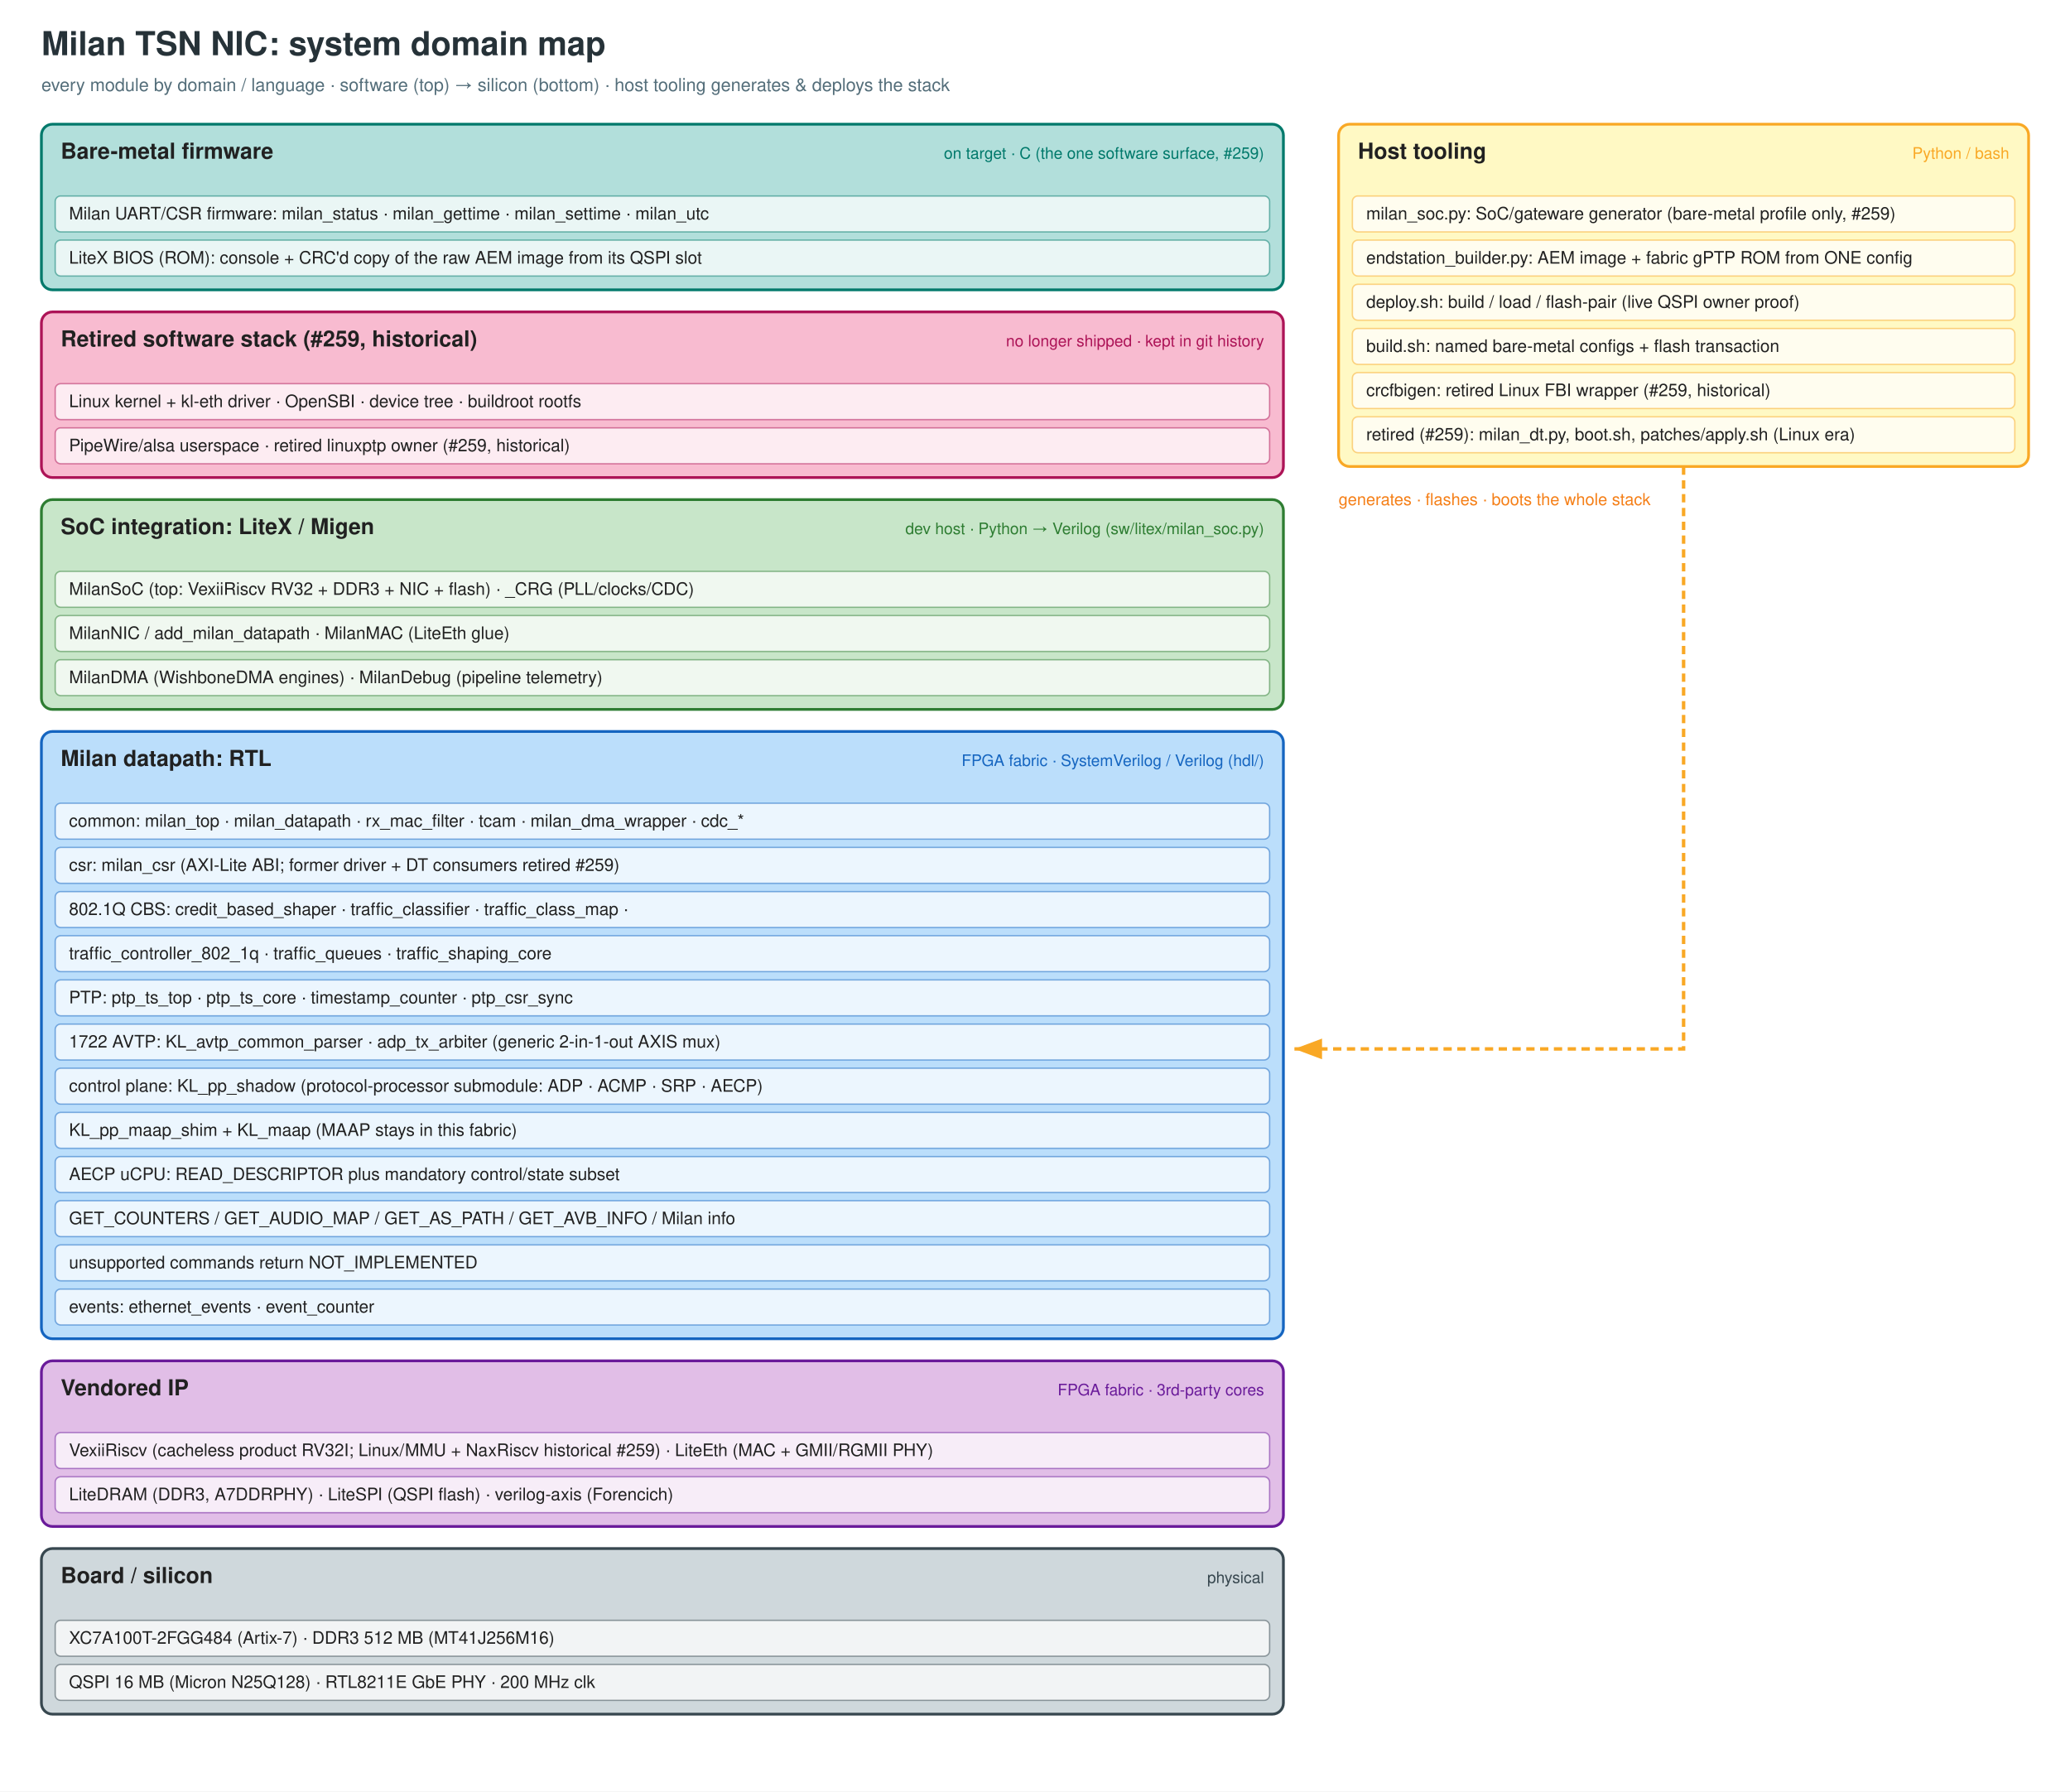
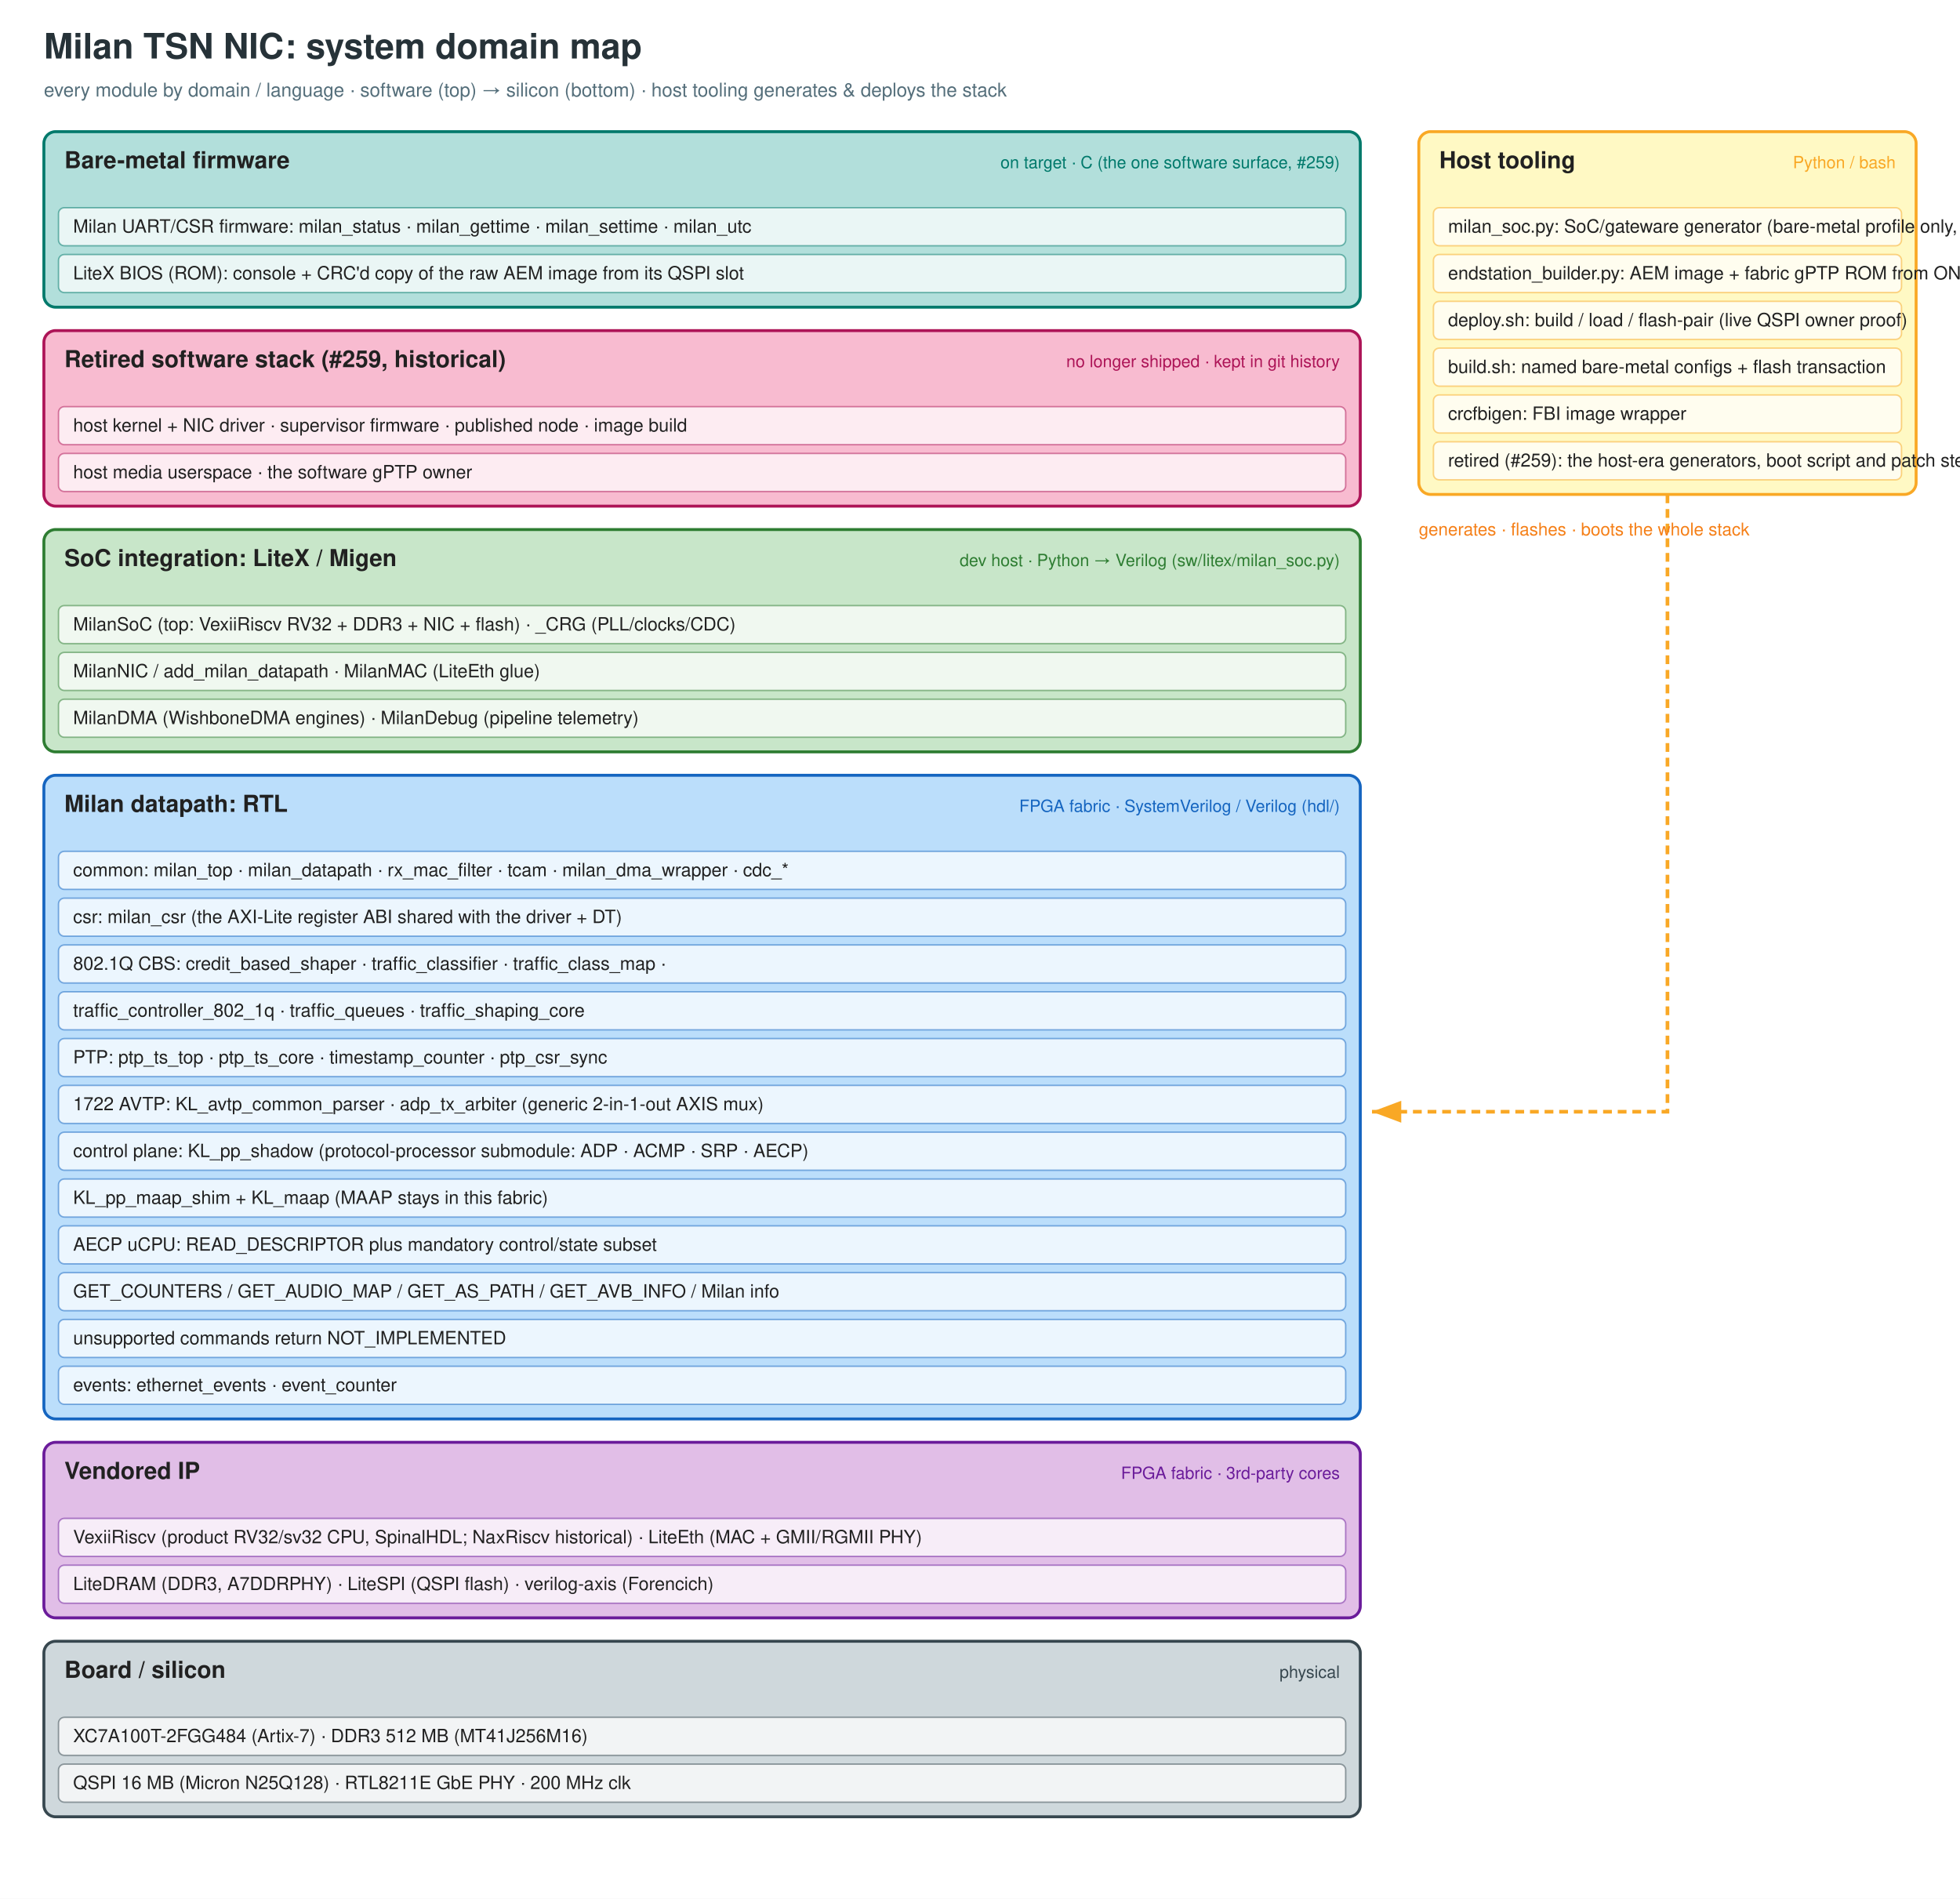
- <svg xmlns="http://www.w3.org/2000/svg" width="1500" height="1298" viewBox="0 0 1500 1298" font-family="Helvetica,Arial,sans-serif">
-   <rect width="1500" height="1298" fill="#ffffff" />
+ <svg xmlns="http://www.w3.org/2000/svg" width="1340" height="1298" viewBox="0 0 1340 1298" font-family="Helvetica,Arial,sans-serif">
+   <rect width="1340" height="1298" fill="#ffffff" />
  <text x="30" y="40" font-size="24" font-weight="bold" fill="#263238">Milan TSN NIC: system domain map</text>
  <text x="30" y="66" font-size="13" fill="#546E7A">every module by domain / language · software (top) → silicon (bottom) · host tooling generates &amp; deploys the stack</text>
  <rect x="30" y="90" width="900" height="120" rx="8" fill="#B2DFDB" stroke="#00796B" stroke-width="2" />
  <text x="44" y="115" font-size="16" font-weight="bold" fill="#212121">Bare-metal firmware</text>
  <text x="44" y="115" font-size="16" fill="#212121">
    <tspan> </tspan>
  </text>
  <text x="916" y="115" font-size="11.5" fill="#00796B" text-anchor="end">on target · C (the one software surface, #259)</text>
  <rect x="40" y="142" width="880" height="26" rx="4" fill="#ffffff" fill-opacity="0.72" stroke="#00796B" stroke-opacity="0.5" stroke-width="1" />
  <text x="50" y="159" font-size="12.5" fill="#212121">Milan UART/CSR firmware: milan_status · milan_gettime · milan_settime · milan_utc</text>
  <rect x="40" y="174" width="880" height="26" rx="4" fill="#ffffff" fill-opacity="0.72" stroke="#00796B" stroke-opacity="0.5" stroke-width="1" />
  <text x="50" y="191" font-size="12.5" fill="#212121">LiteX BIOS (ROM): console + CRC'd copy of the raw AEM image from its QSPI slot</text>
  <rect x="30" y="226" width="900" height="120" rx="8" fill="#F8BBD0" stroke="#AD1457" stroke-width="2" />
  <text x="44" y="251" font-size="16" font-weight="bold" fill="#212121">Retired software stack (#259, historical)</text>
  <text x="44" y="251" font-size="16" fill="#212121">
    <tspan> </tspan>
  </text>
  <text x="916" y="251" font-size="11.5" fill="#AD1457" text-anchor="end">no longer shipped · kept in git history</text>
  <rect x="40" y="278" width="880" height="26" rx="4" fill="#ffffff" fill-opacity="0.72" stroke="#AD1457" stroke-opacity="0.5" stroke-width="1" />
-   <text x="50" y="295" font-size="12.5" fill="#212121">Linux kernel + kl-eth driver · OpenSBI · device tree · buildroot rootfs</text>
+   <text x="50" y="295" font-size="12.5" fill="#212121">host kernel + NIC driver · supervisor firmware · published node · image build</text>
  <rect x="40" y="310" width="880" height="26" rx="4" fill="#ffffff" fill-opacity="0.72" stroke="#AD1457" stroke-opacity="0.5" stroke-width="1" />
-   <text x="50" y="327" font-size="12.5" fill="#212121">PipeWire/alsa userspace · retired linuxptp owner (#259, historical)</text>
+   <text x="50" y="327" font-size="12.5" fill="#212121">host media userspace · the software gPTP owner</text>
  <rect x="30" y="362" width="900" height="152" rx="8" fill="#C8E6C9" stroke="#2E7D32" stroke-width="2" />
  <text x="44" y="387" font-size="16" font-weight="bold" fill="#212121">SoC integration: LiteX / Migen</text>
  <text x="44" y="387" font-size="16" fill="#212121">
    <tspan> </tspan>
  </text>
  <text x="916" y="387" font-size="11.5" fill="#2E7D32" text-anchor="end">dev host · Python → Verilog  (sw/litex/milan_soc.py)</text>
  <rect x="40" y="414" width="880" height="26" rx="4" fill="#ffffff" fill-opacity="0.72" stroke="#2E7D32" stroke-opacity="0.5" stroke-width="1" />
  <text x="50" y="431" font-size="12.5" fill="#212121">MilanSoC (top: VexiiRiscv RV32 + DDR3 + NIC + flash)   ·   _CRG (PLL/clocks/CDC)</text>
  <rect x="40" y="446" width="880" height="26" rx="4" fill="#ffffff" fill-opacity="0.72" stroke="#2E7D32" stroke-opacity="0.5" stroke-width="1" />
  <text x="50" y="463" font-size="12.5" fill="#212121">MilanNIC / add_milan_datapath   ·   MilanMAC (LiteEth glue)</text>
  <rect x="40" y="478" width="880" height="26" rx="4" fill="#ffffff" fill-opacity="0.72" stroke="#2E7D32" stroke-opacity="0.5" stroke-width="1" />
  <text x="50" y="495" font-size="12.5" fill="#212121">MilanDMA (WishboneDMA engines)   ·   MilanDebug (pipeline telemetry)</text>
  <rect x="30" y="530" width="900" height="440" rx="8" fill="#BBDEFB" stroke="#1565C0" stroke-width="2" />
  <text x="44" y="555" font-size="16" font-weight="bold" fill="#212121">Milan datapath: RTL</text>
  <text x="44" y="555" font-size="16" fill="#212121">
    <tspan> </tspan>
  </text>
  <text x="916" y="555" font-size="11.5" fill="#1565C0" text-anchor="end">FPGA fabric · SystemVerilog / Verilog  (hdl/)</text>
  <rect x="40" y="582" width="880" height="26" rx="4" fill="#ffffff" fill-opacity="0.72" stroke="#1565C0" stroke-opacity="0.5" stroke-width="1" />
  <text x="50" y="599" font-size="12.5" fill="#212121">common: milan_top · milan_datapath · rx_mac_filter · tcam · milan_dma_wrapper · cdc_*</text>
  <rect x="40" y="614" width="880" height="26" rx="4" fill="#ffffff" fill-opacity="0.72" stroke="#1565C0" stroke-opacity="0.5" stroke-width="1" />
-   <text x="50" y="631" font-size="12.5" fill="#212121">csr: milan_csr  (AXI-Lite ABI; former driver + DT consumers retired #259)</text>
+   <text x="50" y="631" font-size="12.5" fill="#212121">csr: milan_csr  (the AXI-Lite register ABI shared with the driver + DT)</text>
  <rect x="40" y="646" width="880" height="26" rx="4" fill="#ffffff" fill-opacity="0.72" stroke="#1565C0" stroke-opacity="0.5" stroke-width="1" />
  <text x="50" y="663" font-size="12.5" fill="#212121">802.1Q CBS: credit_based_shaper · traffic_classifier · traffic_class_map ·</text>
  <rect x="40" y="678" width="880" height="26" rx="4" fill="#ffffff" fill-opacity="0.72" stroke="#1565C0" stroke-opacity="0.5" stroke-width="1" />
  <text x="50" y="695" font-size="12.5" fill="#212121">            traffic_controller_802_1q · traffic_queues · traffic_shaping_core</text>
  <rect x="40" y="710" width="880" height="26" rx="4" fill="#ffffff" fill-opacity="0.72" stroke="#1565C0" stroke-opacity="0.5" stroke-width="1" />
  <text x="50" y="727" font-size="12.5" fill="#212121">PTP: ptp_ts_top · ptp_ts_core · timestamp_counter · ptp_csr_sync</text>
  <rect x="40" y="742" width="880" height="26" rx="4" fill="#ffffff" fill-opacity="0.72" stroke="#1565C0" stroke-opacity="0.5" stroke-width="1" />
  <text x="50" y="759" font-size="12.5" fill="#212121">1722 AVTP: KL_avtp_common_parser   ·   adp_tx_arbiter (generic 2-in-1-out AXIS mux)</text>
  <rect x="40" y="774" width="880" height="26" rx="4" fill="#ffffff" fill-opacity="0.72" stroke="#1565C0" stroke-opacity="0.5" stroke-width="1" />
  <text x="50" y="791" font-size="12.5" fill="#212121">control plane: KL_pp_shadow (protocol-processor submodule: ADP · ACMP · SRP · AECP)</text>
  <rect x="40" y="806" width="880" height="26" rx="4" fill="#ffffff" fill-opacity="0.72" stroke="#1565C0" stroke-opacity="0.5" stroke-width="1" />
  <text x="50" y="823" font-size="12.5" fill="#212121">               KL_pp_maap_shim + KL_maap  (MAAP stays in this fabric)</text>
  <rect x="40" y="838" width="880" height="26" rx="4" fill="#ffffff" fill-opacity="0.72" stroke="#1565C0" stroke-opacity="0.5" stroke-width="1" />
  <text x="50" y="855" font-size="12.5" fill="#212121">               AECP uCPU: READ_DESCRIPTOR plus mandatory control/state subset</text>
  <rect x="40" y="870" width="880" height="26" rx="4" fill="#ffffff" fill-opacity="0.72" stroke="#1565C0" stroke-opacity="0.5" stroke-width="1" />
  <text x="50" y="887" font-size="12.5" fill="#212121">               GET_COUNTERS / GET_AUDIO_MAP / GET_AS_PATH / GET_AVB_INFO / Milan info</text>
  <rect x="40" y="902" width="880" height="26" rx="4" fill="#ffffff" fill-opacity="0.72" stroke="#1565C0" stroke-opacity="0.5" stroke-width="1" />
  <text x="50" y="919" font-size="12.5" fill="#212121">               unsupported commands return NOT_IMPLEMENTED</text>
  <rect x="40" y="934" width="880" height="26" rx="4" fill="#ffffff" fill-opacity="0.72" stroke="#1565C0" stroke-opacity="0.5" stroke-width="1" />
  <text x="50" y="951" font-size="12.5" fill="#212121">events: ethernet_events · event_counter</text>
  <rect x="30" y="986" width="900" height="120" rx="8" fill="#E1BEE7" stroke="#6A1B9A" stroke-width="2" />
  <text x="44" y="1011" font-size="16" font-weight="bold" fill="#212121">Vendored IP</text>
  <text x="44" y="1011" font-size="16" fill="#212121">
    <tspan> </tspan>
  </text>
  <text x="916" y="1011" font-size="11.5" fill="#6A1B9A" text-anchor="end">FPGA fabric · 3rd-party cores</text>
  <rect x="40" y="1038" width="880" height="26" rx="4" fill="#ffffff" fill-opacity="0.72" stroke="#6A1B9A" stroke-opacity="0.5" stroke-width="1" />
-   <text x="50" y="1055" font-size="12.5" fill="#212121">VexiiRiscv (cacheless product RV32I; Linux/MMU + NaxRiscv historical #259)   ·   LiteEth (MAC + GMII/RGMII PHY)</text>
+   <text x="50" y="1055" font-size="12.5" fill="#212121">VexiiRiscv (product RV32/sv32 CPU, SpinalHDL; NaxRiscv historical)   ·   LiteEth (MAC + GMII/RGMII PHY)</text>
  <rect x="40" y="1070" width="880" height="26" rx="4" fill="#ffffff" fill-opacity="0.72" stroke="#6A1B9A" stroke-opacity="0.5" stroke-width="1" />
  <text x="50" y="1087" font-size="12.5" fill="#212121">LiteDRAM (DDR3, A7DDRPHY)   ·   LiteSPI (QSPI flash)   ·   verilog-axis (Forencich)</text>
  <rect x="30" y="1122" width="900" height="120" rx="8" fill="#CFD8DC" stroke="#37474F" stroke-width="2" />
  <text x="44" y="1147" font-size="16" font-weight="bold" fill="#212121">Board / silicon</text>
  <text x="44" y="1147" font-size="16" fill="#212121">
    <tspan> </tspan>
  </text>
  <text x="916" y="1147" font-size="11.5" fill="#37474F" text-anchor="end">physical</text>
  <rect x="40" y="1174" width="880" height="26" rx="4" fill="#ffffff" fill-opacity="0.72" stroke="#37474F" stroke-opacity="0.5" stroke-width="1" />
  <text x="50" y="1191" font-size="12.5" fill="#212121">XC7A100T-2FGG484 (Artix-7)  ·  DDR3 512 MB (MT41J256M16)</text>
  <rect x="40" y="1206" width="880" height="26" rx="4" fill="#ffffff" fill-opacity="0.72" stroke="#37474F" stroke-opacity="0.5" stroke-width="1" />
  <text x="50" y="1223" font-size="12.5" fill="#212121">QSPI 16 MB (Micron N25Q128)  ·  RTL8211E GbE PHY  ·  200 MHz clk</text>
-   <rect x="970" y="90" width="500" height="248" rx="8" fill="#FFF9C4" stroke="#F9A825" stroke-width="2" />
+   <rect x="970" y="90" width="340" height="248" rx="8" fill="#FFF9C4" stroke="#F9A825" stroke-width="2" />
  <text x="984" y="115" font-size="16" font-weight="bold" fill="#212121">Host tooling</text>
  <text x="984" y="115" font-size="16" fill="#212121">
    <tspan> </tspan>
  </text>
-   <text x="1456" y="115" font-size="11.5" fill="#F9A825" text-anchor="end">Python / bash</text>
-   <rect x="980" y="142" width="480" height="26" rx="4" fill="#ffffff" fill-opacity="0.72" stroke="#F9A825" stroke-opacity="0.5" stroke-width="1" />
+   <text x="1296" y="115" font-size="11.5" fill="#F9A825" text-anchor="end">Python / bash</text>
+   <rect x="980" y="142" width="320" height="26" rx="4" fill="#ffffff" fill-opacity="0.72" stroke="#F9A825" stroke-opacity="0.5" stroke-width="1" />
  <text x="990" y="159" font-size="12.5" fill="#212121">milan_soc.py: SoC/gateware generator (bare-metal profile only, #259)</text>
-   <rect x="980" y="174" width="480" height="26" rx="4" fill="#ffffff" fill-opacity="0.72" stroke="#F9A825" stroke-opacity="0.5" stroke-width="1" />
+   <rect x="980" y="174" width="320" height="26" rx="4" fill="#ffffff" fill-opacity="0.72" stroke="#F9A825" stroke-opacity="0.5" stroke-width="1" />
  <text x="990" y="191" font-size="12.5" fill="#212121">endstation_builder.py: AEM image + fabric gPTP ROM from ONE config</text>
-   <rect x="980" y="206" width="480" height="26" rx="4" fill="#ffffff" fill-opacity="0.72" stroke="#F9A825" stroke-opacity="0.5" stroke-width="1" />
+   <rect x="980" y="206" width="320" height="26" rx="4" fill="#ffffff" fill-opacity="0.72" stroke="#F9A825" stroke-opacity="0.5" stroke-width="1" />
  <text x="990" y="223" font-size="12.5" fill="#212121">deploy.sh: build / load / flash-pair (live QSPI owner proof)</text>
-   <rect x="980" y="238" width="480" height="26" rx="4" fill="#ffffff" fill-opacity="0.72" stroke="#F9A825" stroke-opacity="0.5" stroke-width="1" />
+   <rect x="980" y="238" width="320" height="26" rx="4" fill="#ffffff" fill-opacity="0.72" stroke="#F9A825" stroke-opacity="0.5" stroke-width="1" />
  <text x="990" y="255" font-size="12.5" fill="#212121">build.sh: named bare-metal configs + flash transaction</text>
-   <rect x="980" y="270" width="480" height="26" rx="4" fill="#ffffff" fill-opacity="0.72" stroke="#F9A825" stroke-opacity="0.5" stroke-width="1" />
-   <text x="990" y="287" font-size="12.5" fill="#212121">crcfbigen: retired Linux FBI wrapper (#259, historical)</text>
-   <rect x="980" y="302" width="480" height="26" rx="4" fill="#ffffff" fill-opacity="0.72" stroke="#F9A825" stroke-opacity="0.5" stroke-width="1" />
-   <text x="990" y="319" font-size="12.5" fill="#212121">retired (#259): milan_dt.py, boot.sh, patches/apply.sh (Linux era)</text>
+   <rect x="980" y="270" width="320" height="26" rx="4" fill="#ffffff" fill-opacity="0.72" stroke="#F9A825" stroke-opacity="0.5" stroke-width="1" />
+   <text x="990" y="287" font-size="12.5" fill="#212121">crcfbigen: FBI image wrapper</text>
+   <rect x="980" y="302" width="320" height="26" rx="4" fill="#ffffff" fill-opacity="0.72" stroke="#F9A825" stroke-opacity="0.5" stroke-width="1" />
+   <text x="990" y="319" font-size="12.5" fill="#212121">retired (#259): the host-era generators, boot script and patch step</text>
  <defs>
    <marker id="a" markerWidth="10" markerHeight="10" refX="8" refY="3" orient="auto">
      <path d="M0,0 L8,3 L0,6 Z" fill="#F9A825" />
    </marker>
  </defs>
-   <path d="M1220 338 L1220 760 L938 760" fill="none" stroke="#F9A825" stroke-width="2.5" marker-end="url(#a)" stroke-dasharray="6 4" />
+   <path d="M1140 338 L1140 760 L938 760" fill="none" stroke="#F9A825" stroke-width="2.5" marker-end="url(#a)" stroke-dasharray="6 4" />
  <text x="970" y="366" font-size="12" fill="#F57F17">generates · flashes · boots the whole stack</text>
</svg>
